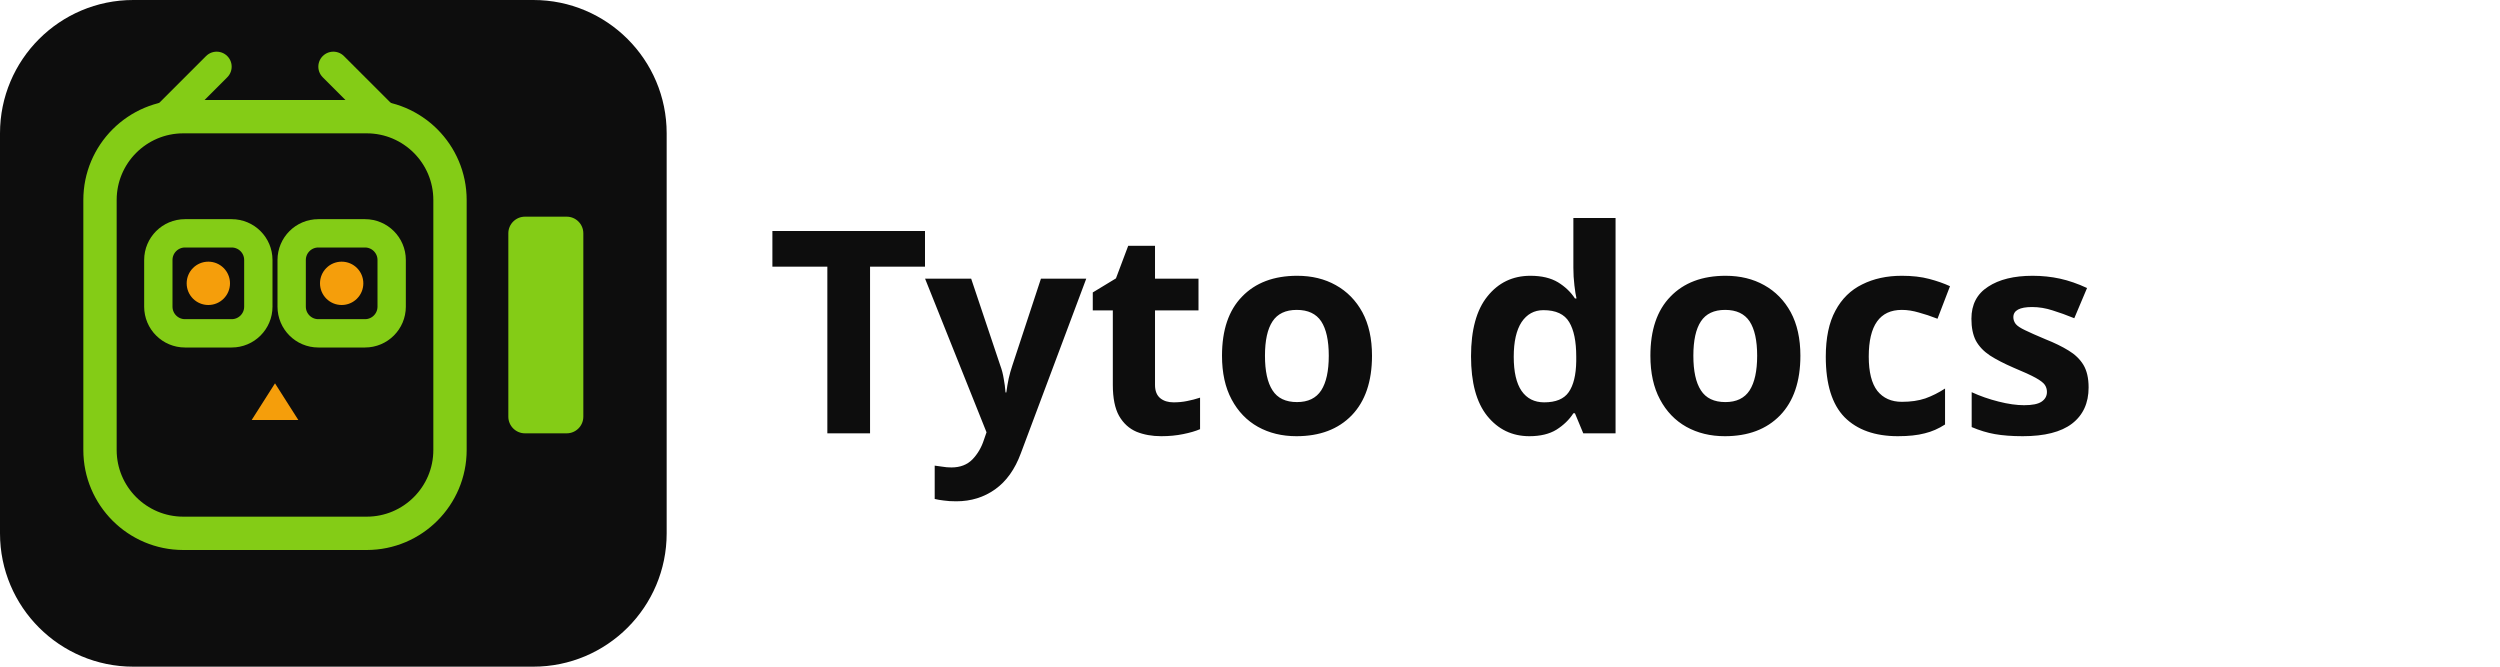
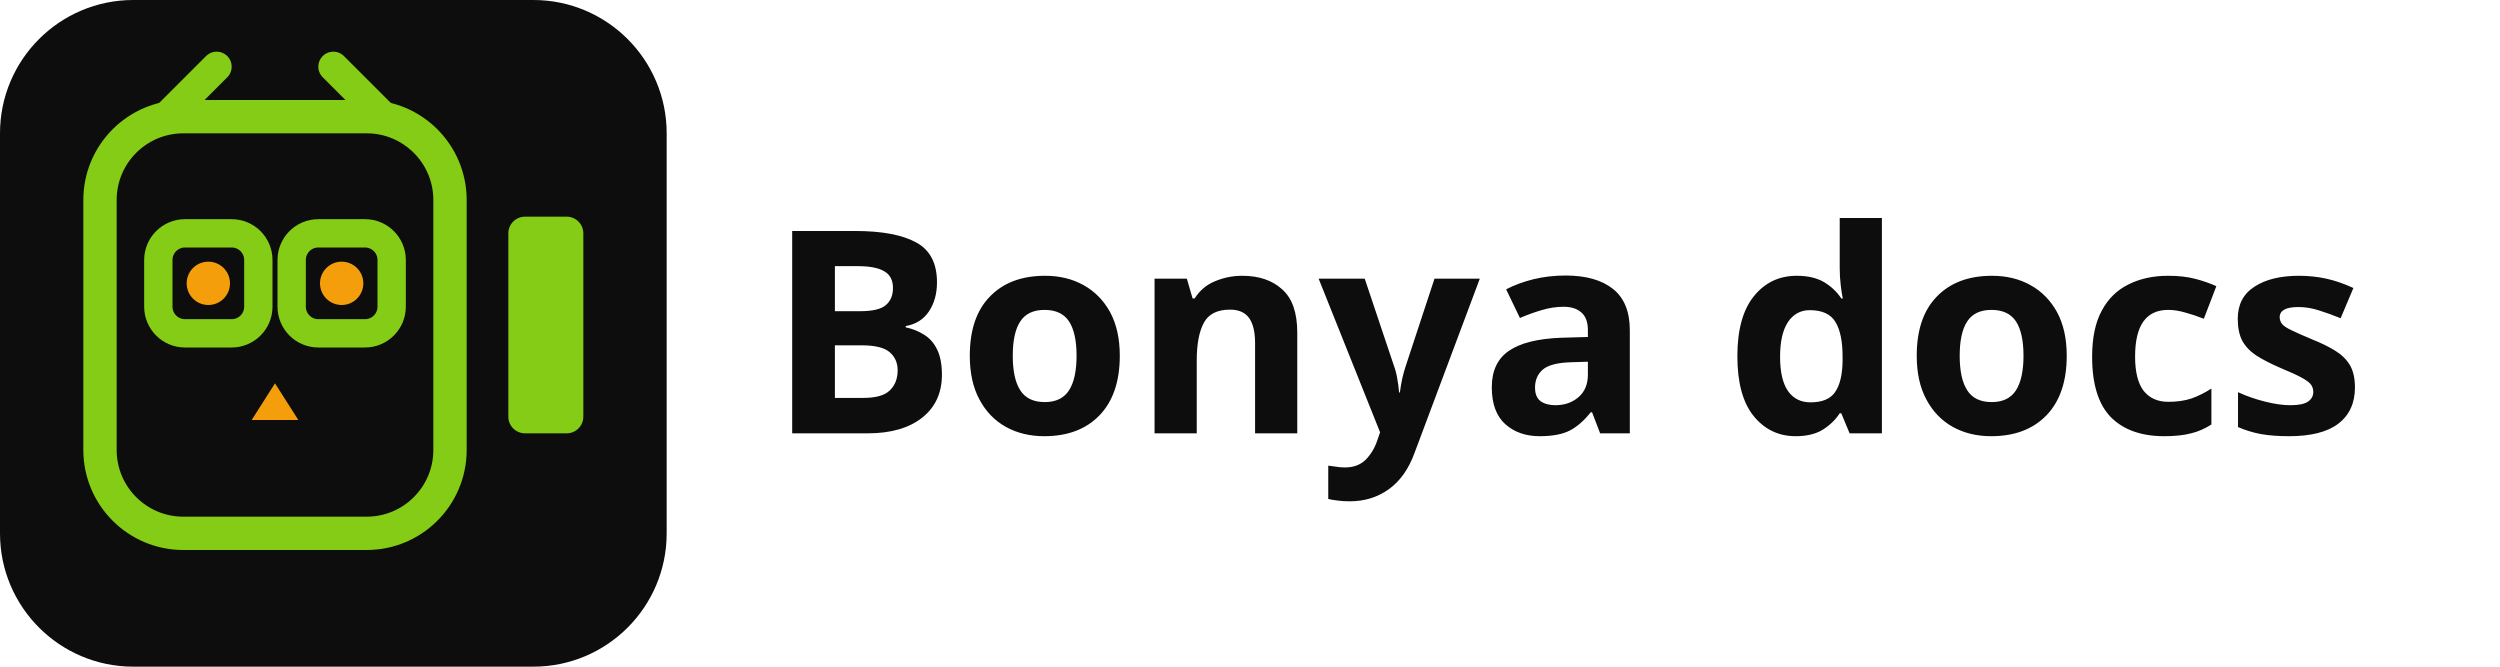
<svg xmlns="http://www.w3.org/2000/svg" viewBox="0 0 150 40" fill="none">
  <rect width="40" height="40" rx="8" fill="#0d0d0d" />
  <rect x="6" y="7" width="21" height="25" rx="5" stroke="#84cc16" stroke-width="2" />
  <path d="M10 7 13 4M23 7 20 4" stroke="#84cc16" stroke-width="1.8" stroke-linecap="round" />
  <rect x="9.5" y="14" width="6" height="6" rx="1.6" fill="#0d0d0d" stroke="#84cc16" stroke-width="1.7" />
  <circle cx="12.5" cy="17" r="1.3" fill="#f59e0b" />
  <rect x="17.5" y="14" width="6" height="6" rx="1.6" fill="#0d0d0d" stroke="#84cc16" stroke-width="1.7" />
  <circle cx="20.5" cy="17" r="1.3" fill="#f59e0b" />
  <path d="M16.5 23l-1.4 2.2h2.8Z" fill="#f59e0b" />
  <rect x="30.5" y="13" width="4.5" height="13" rx="1" fill="#84cc16" />
-   <text x="46" y="26" font-family="ui-sans-serif, system-ui, sans-serif" font-size="17" font-weight="600" fill="#0d0d0d">Tyto docs</text>
+   <text x="46" y="26" font-family="ui-sans-serif, system-ui, sans-serif" font-size="17" font-weight="600" fill="#0d0d0d">Bonya docs</text>
</svg>
